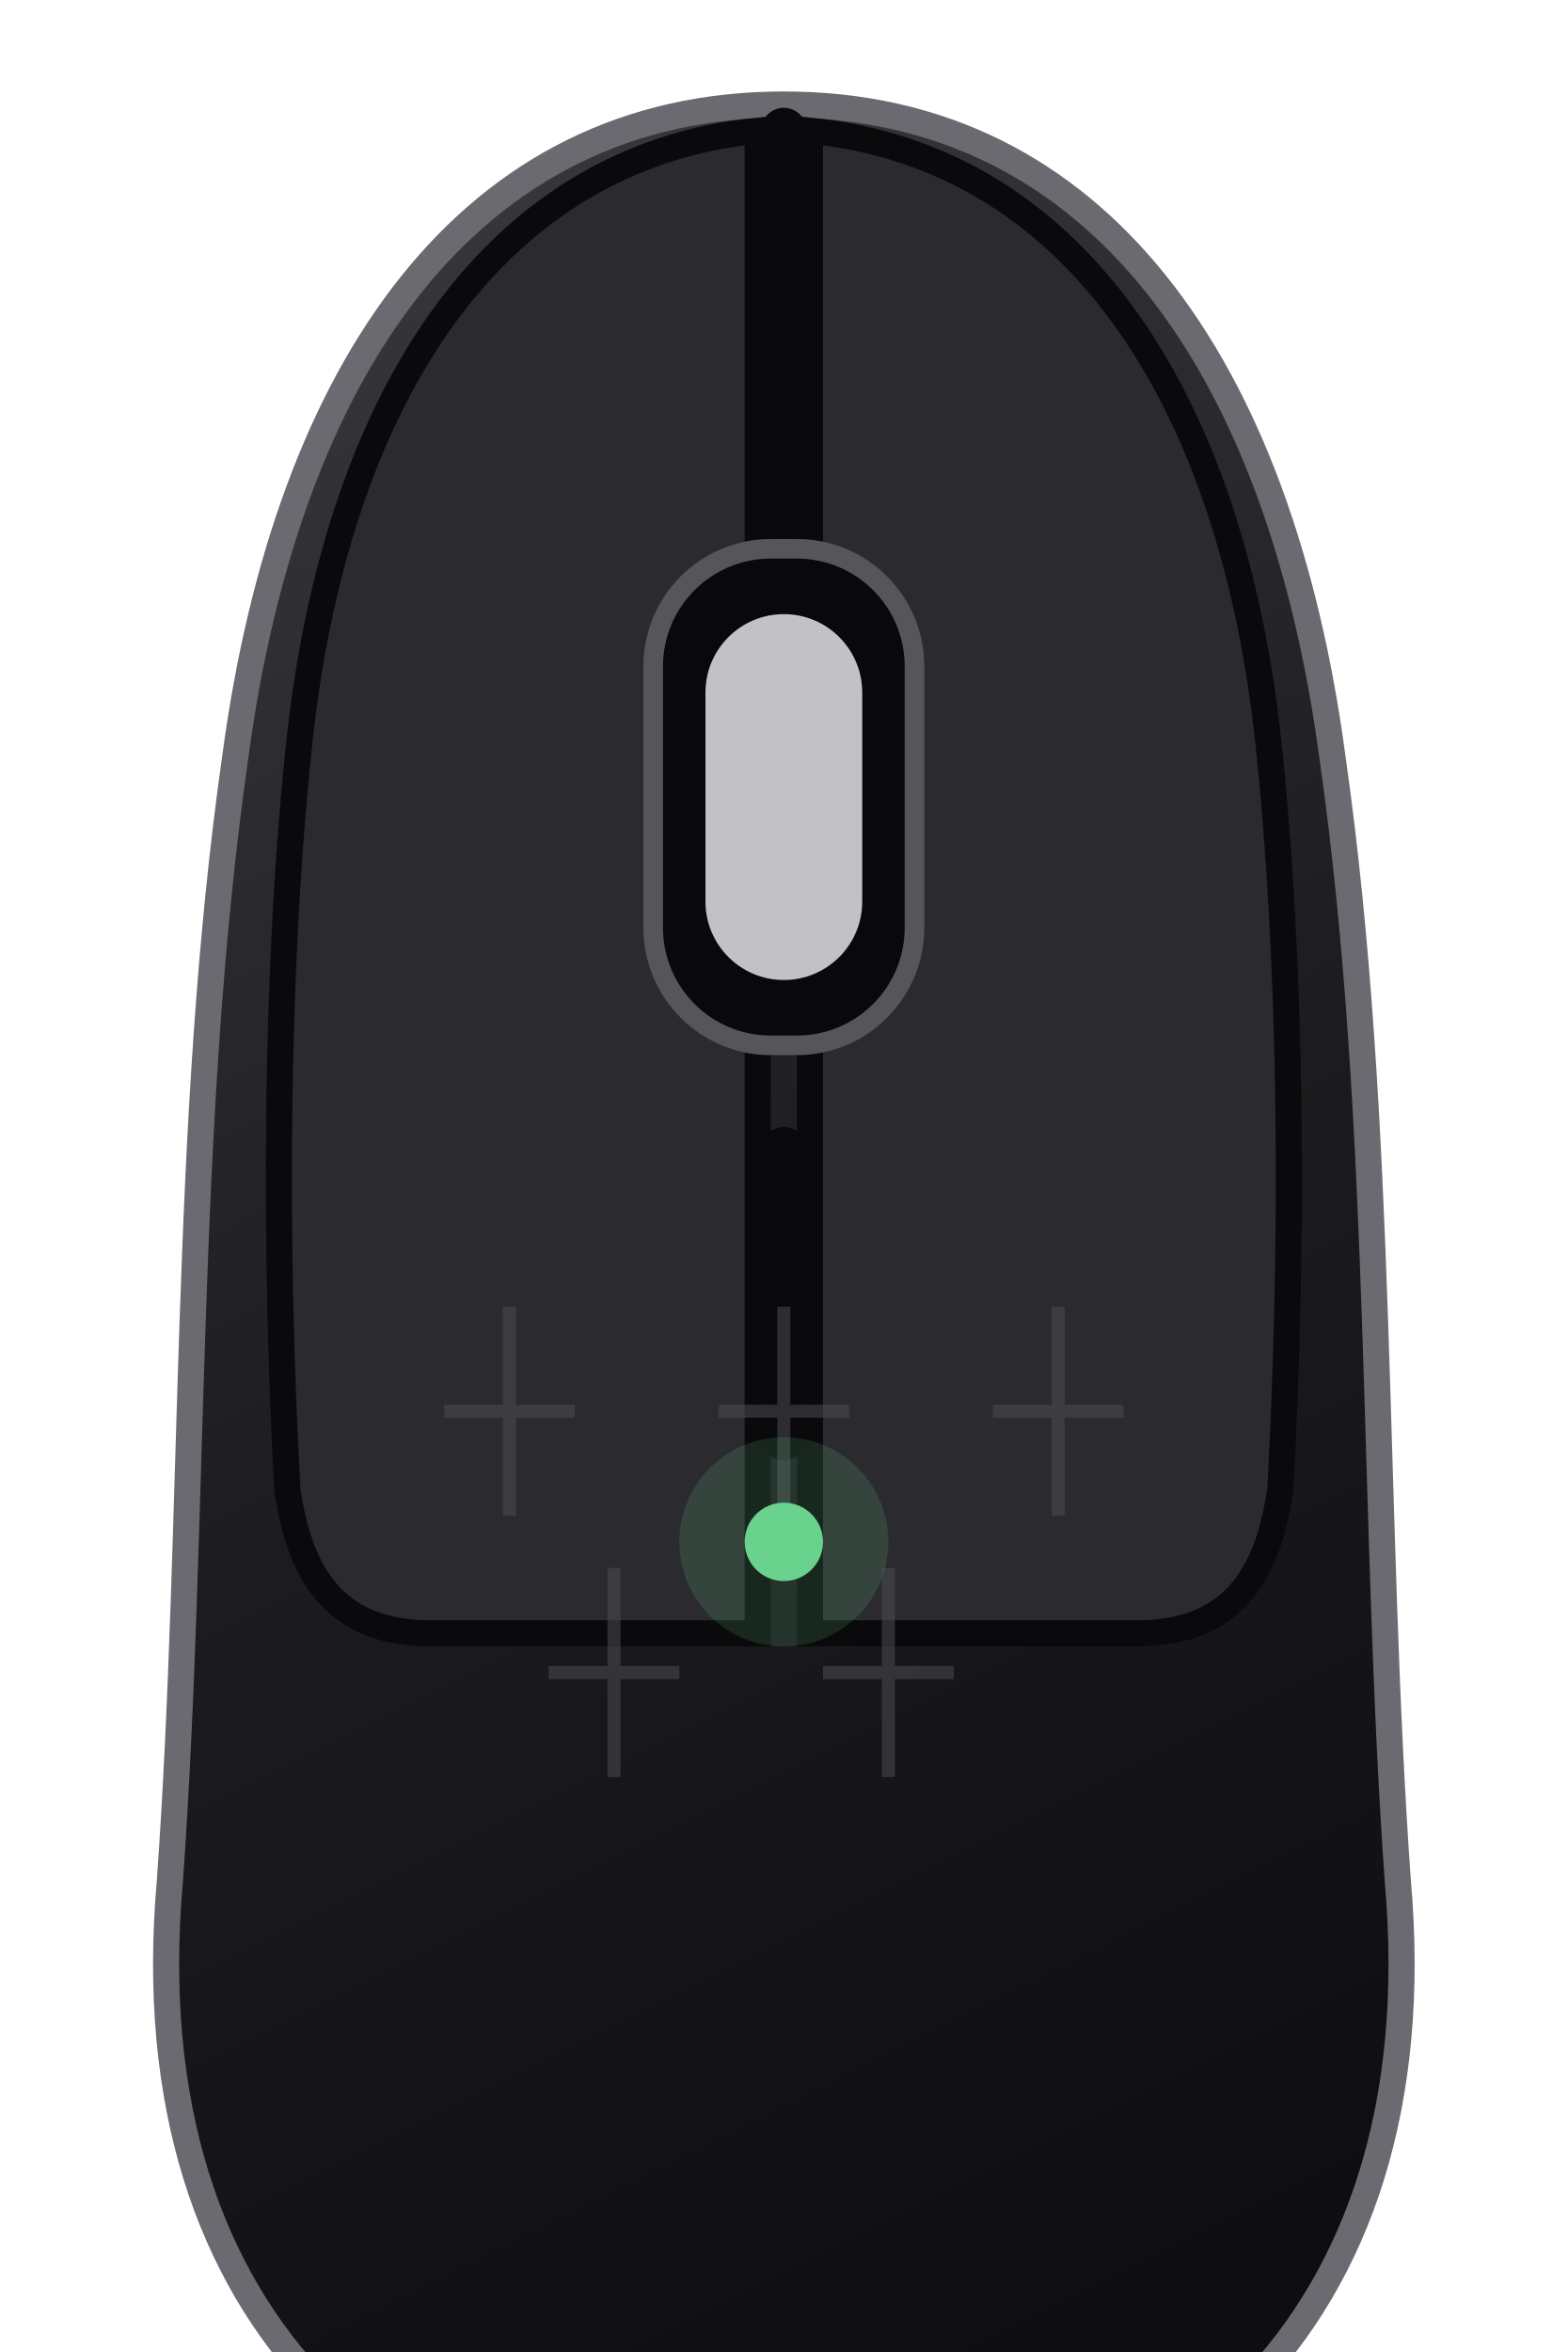
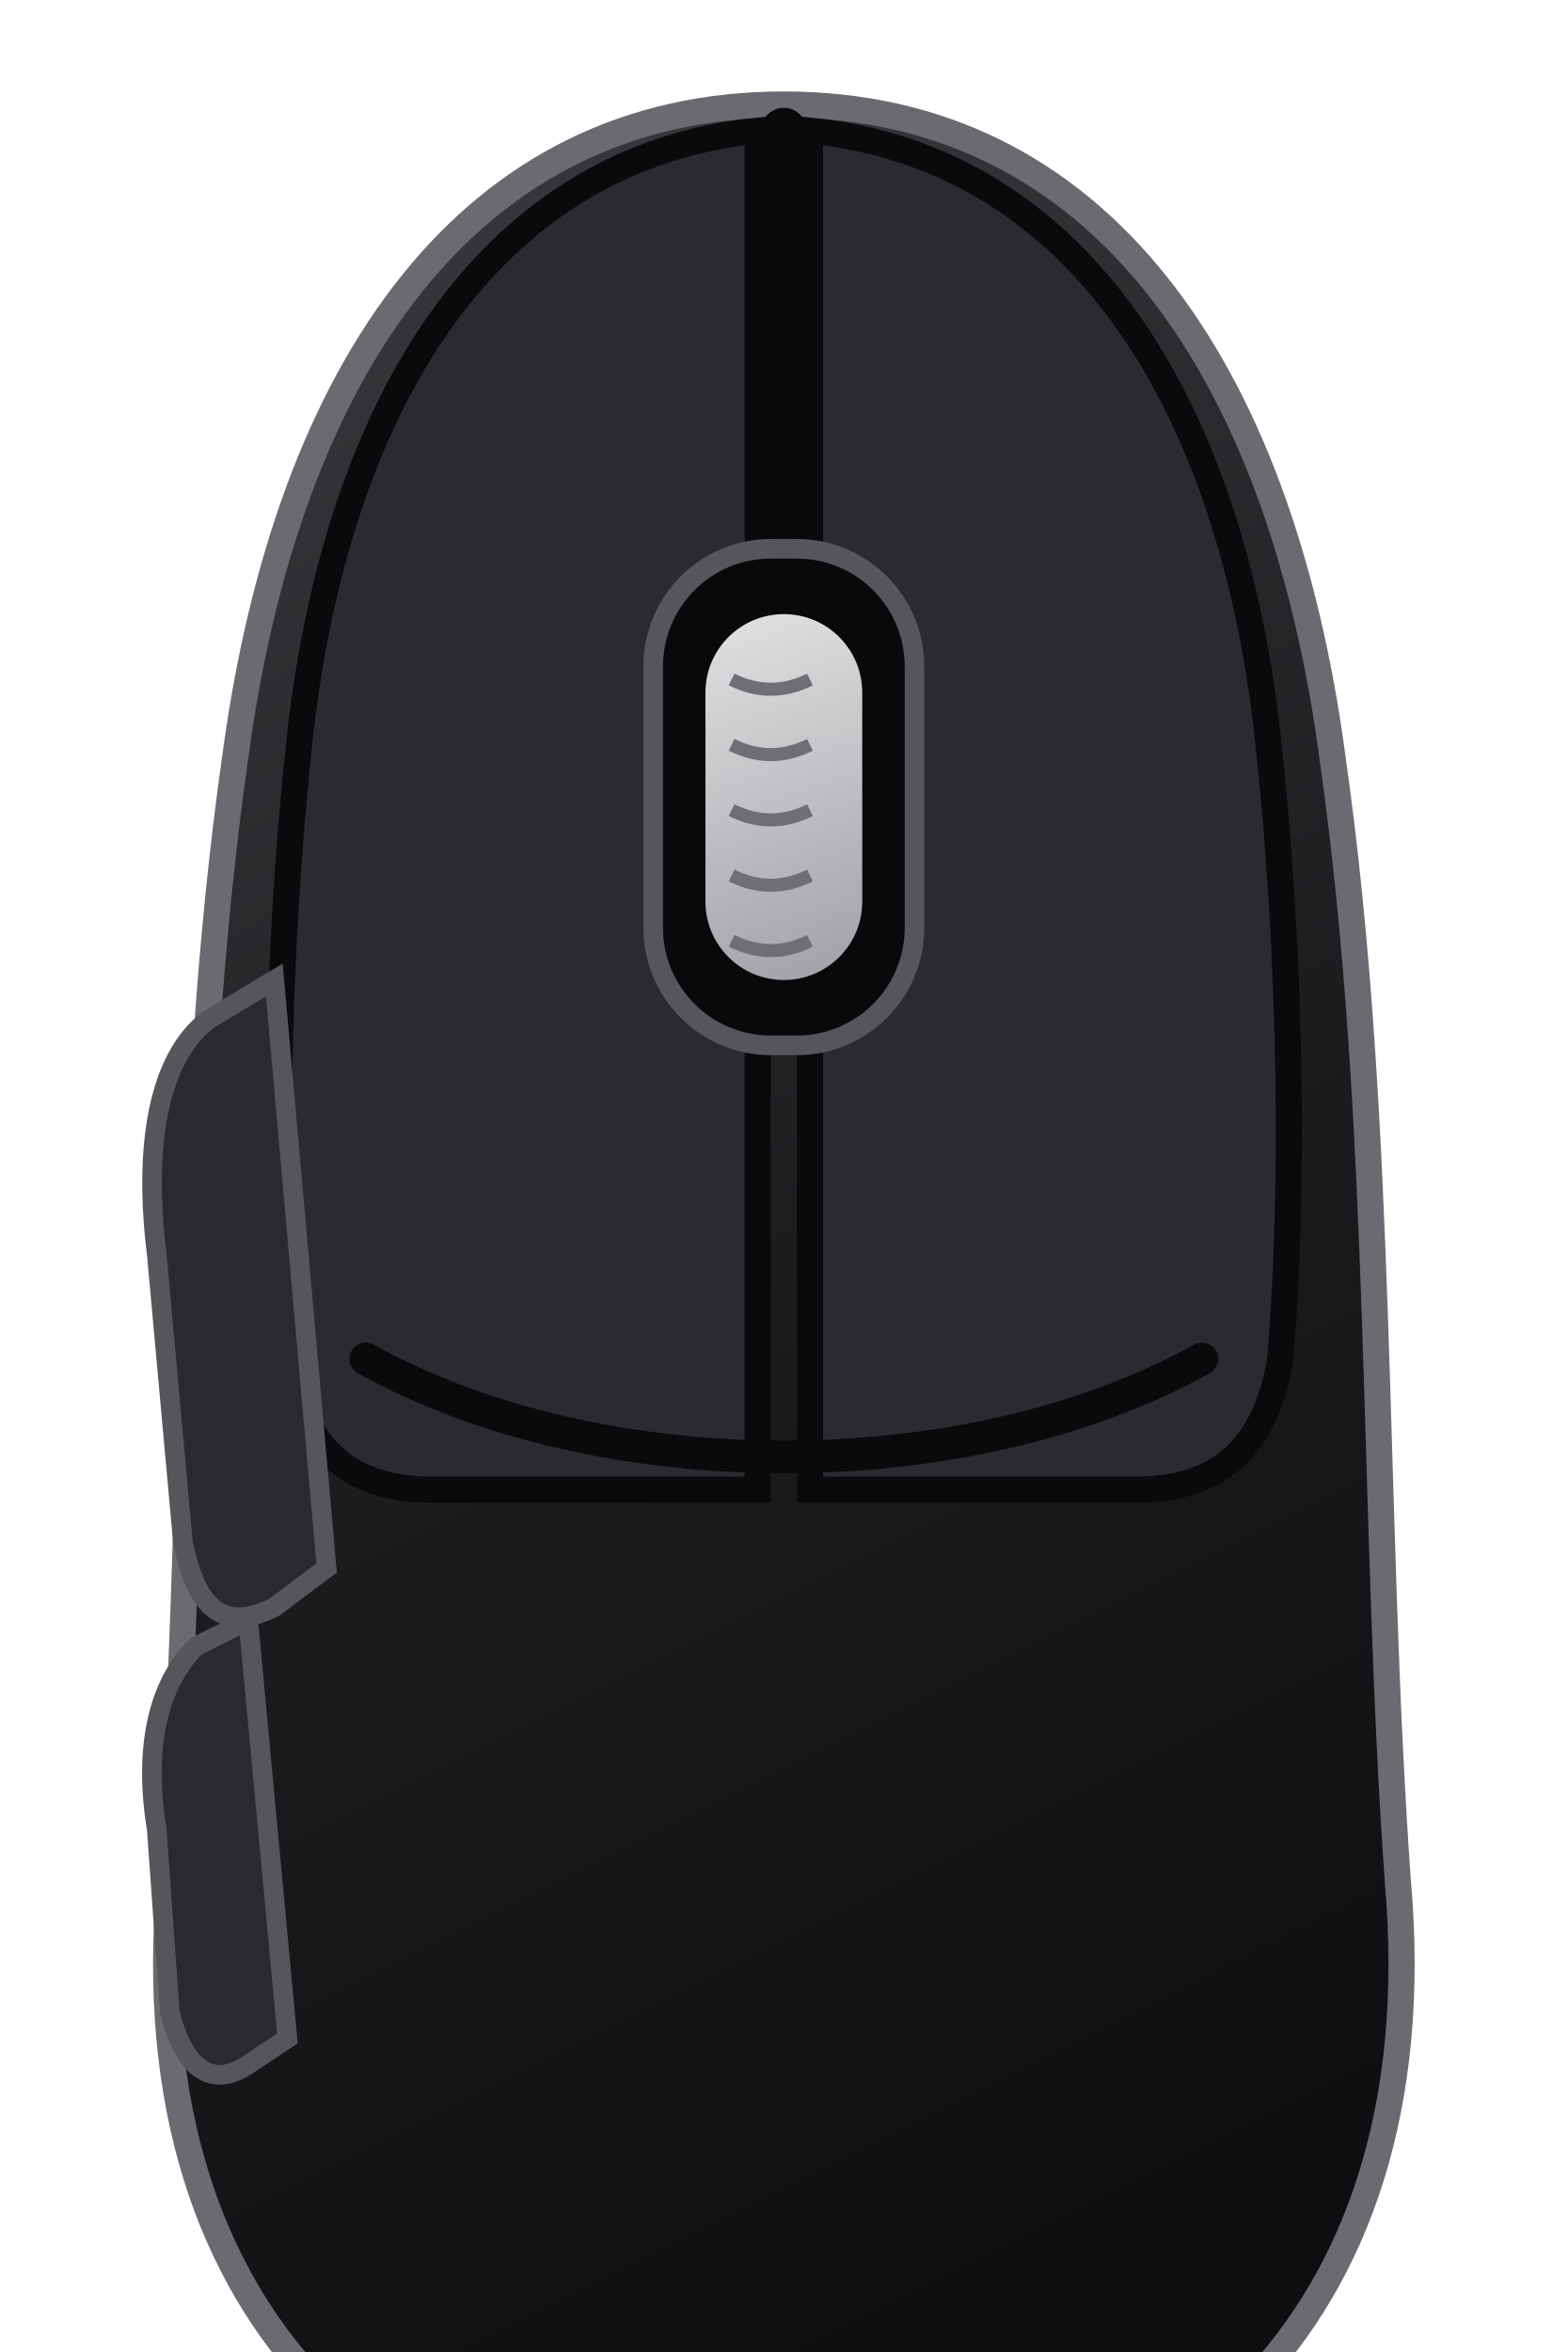
<svg xmlns="http://www.w3.org/2000/svg" viewBox="0 0 120 180" role="img" aria-labelledby="title">
  <defs>
    <linearGradient id="body" x1="20" y1="10" x2="100" y2="170" gradientUnits="userSpaceOnUse">
      <stop stop-color="#3a3a3e" />
      <stop offset=".55" stop-color="#1c1c1f" />
      <stop offset="1" stop-color="#0e0e10" />
    </linearGradient>
+     <linearGradient id="wheel" x1="54" y1="44" x2="66" y2="78" gradientUnits="userSpaceOnUse">
+       <stop stop-color="#e8e8ea" />
+       <stop offset="1" stop-color="#9a9a9f" />
+     </linearGradient>
  </defs>
  <path d="M60 8C36 8 22 28 18 58c-4 28-3 58-5 86-3 34 18 52 47 52s50-18 47-52c-2-28-1-58-5-86C98 28 84 8 60 8Z" fill="url(#body)" stroke="#6a6a70" stroke-width="2" />
-   <path d="M58 10C38 12 26 30 23 56c-2 18-2 40-1 58 1 7 4 11 11 11h25V10Z" fill="#2b2b2f" stroke="#0a0a0c" stroke-width="2" />
-   <path d="M62 10c20 2 32 20 35 46 2 18 2 40 1 58-1 7-4 11-11 11H62V10Z" fill="#2b2b2f" stroke="#0a0a0c" stroke-width="2" />
-   <path d="M60 10v48M60 88v22" stroke="#09090b" stroke-width="3.5" stroke-linecap="round" />
+   <path d="M58 10C38 12 26 30 23 56c-2 18-2 36-1 48 1 6 4 10 11 10h25V10Z" fill="#2b2b2f" stroke="#0a0a0c" stroke-width="2" />
+   <path d="M62 10c20 2 32 20 35 46 2 18 2 36 1 48-1 6-4 10-11 10H62V10Z" fill="#2b2b2f" stroke="#0a0a0c" stroke-width="2" />
+   <path d="M60 10v52" stroke="#09090b" stroke-width="3.5" stroke-linecap="round" />
+   <path d="M28 104c18 10 46 10 64 0" fill="none" stroke="#0a0a0c" stroke-width="2.5" stroke-linecap="round" />
  <rect x="50" y="42" width="20" height="38" rx="9" fill="#09090b" stroke="#55555a" stroke-width="1.5" />
-   <rect x="54" y="47" width="12" height="28" rx="6" fill="#c2c2c6" />
-   <g fill="none" stroke="#4a4a50" stroke-width="1" opacity=".55">
-     <path d="M34 108h10m-5-8v16m16-8h10m-5-8v16m16-8h10m-5-8v16" />
-     <path d="M42 128h10m-5-8v16m16-8h10m-5-8v16" />
-   </g>
-   <circle cx="60" cy="118" r="3" fill="#69d28d" />
-   <circle cx="60" cy="118" r="8" fill="#69d28d" opacity=".15" />
+   <rect x="54" y="47" width="12" height="28" rx="6" fill="url(#wheel)" />
+   <path d="M56 52c2 1 4 1 6 0m-6 5c2 1 4 1 6 0m-6 5c2 1 4 1 6 0m-6 5c2 1 4 1 6 0m-6 5c2 1 4 1 6 0" fill="none" stroke="#6e6e74" stroke-width="1" />
+   <path d="M16 78c-4 3-5 10-4 18l2 22c1 5 3 7 7 5l4-3-4-45-5 3Z" fill="#2a2a2e" stroke="#55555a" stroke-width="1.5" />
+   <path d="M15 126c-3 3-4 8-3 14l1 14c1 4 3 6 6 4l3-2-3-32-4 2Z" fill="#2a2a2e" stroke="#55555a" stroke-width="1.5" />
</svg>
